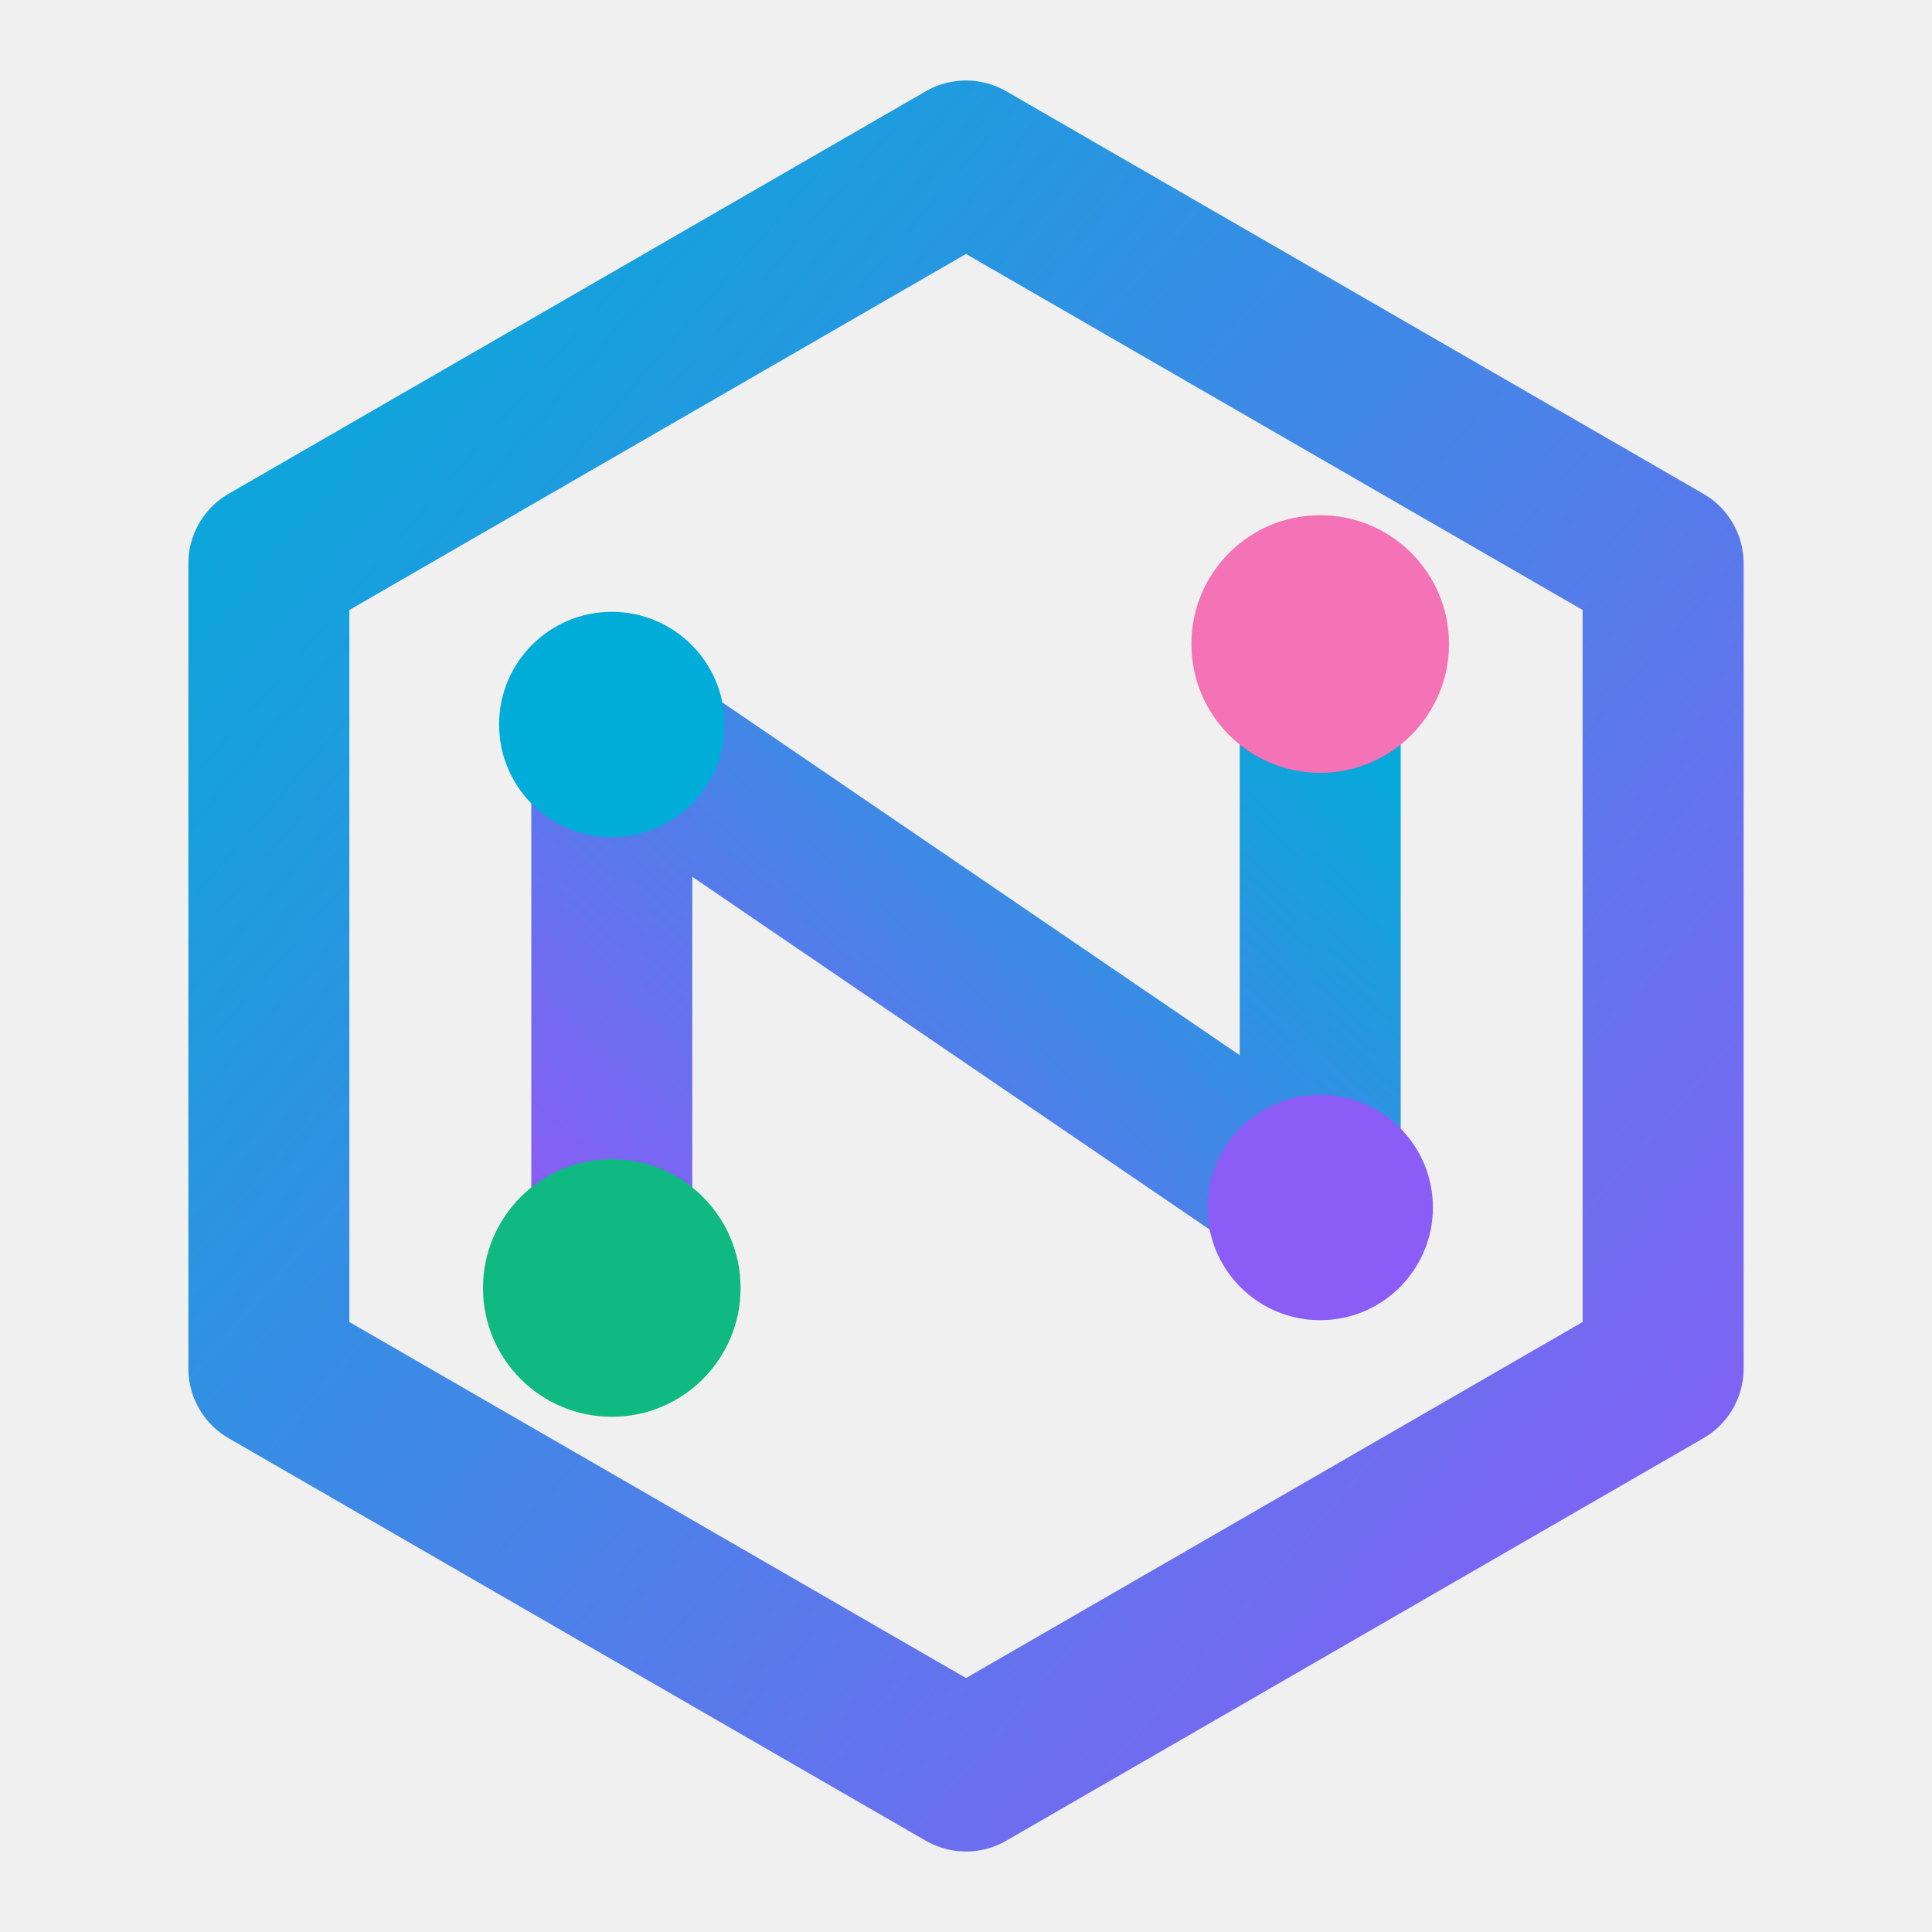
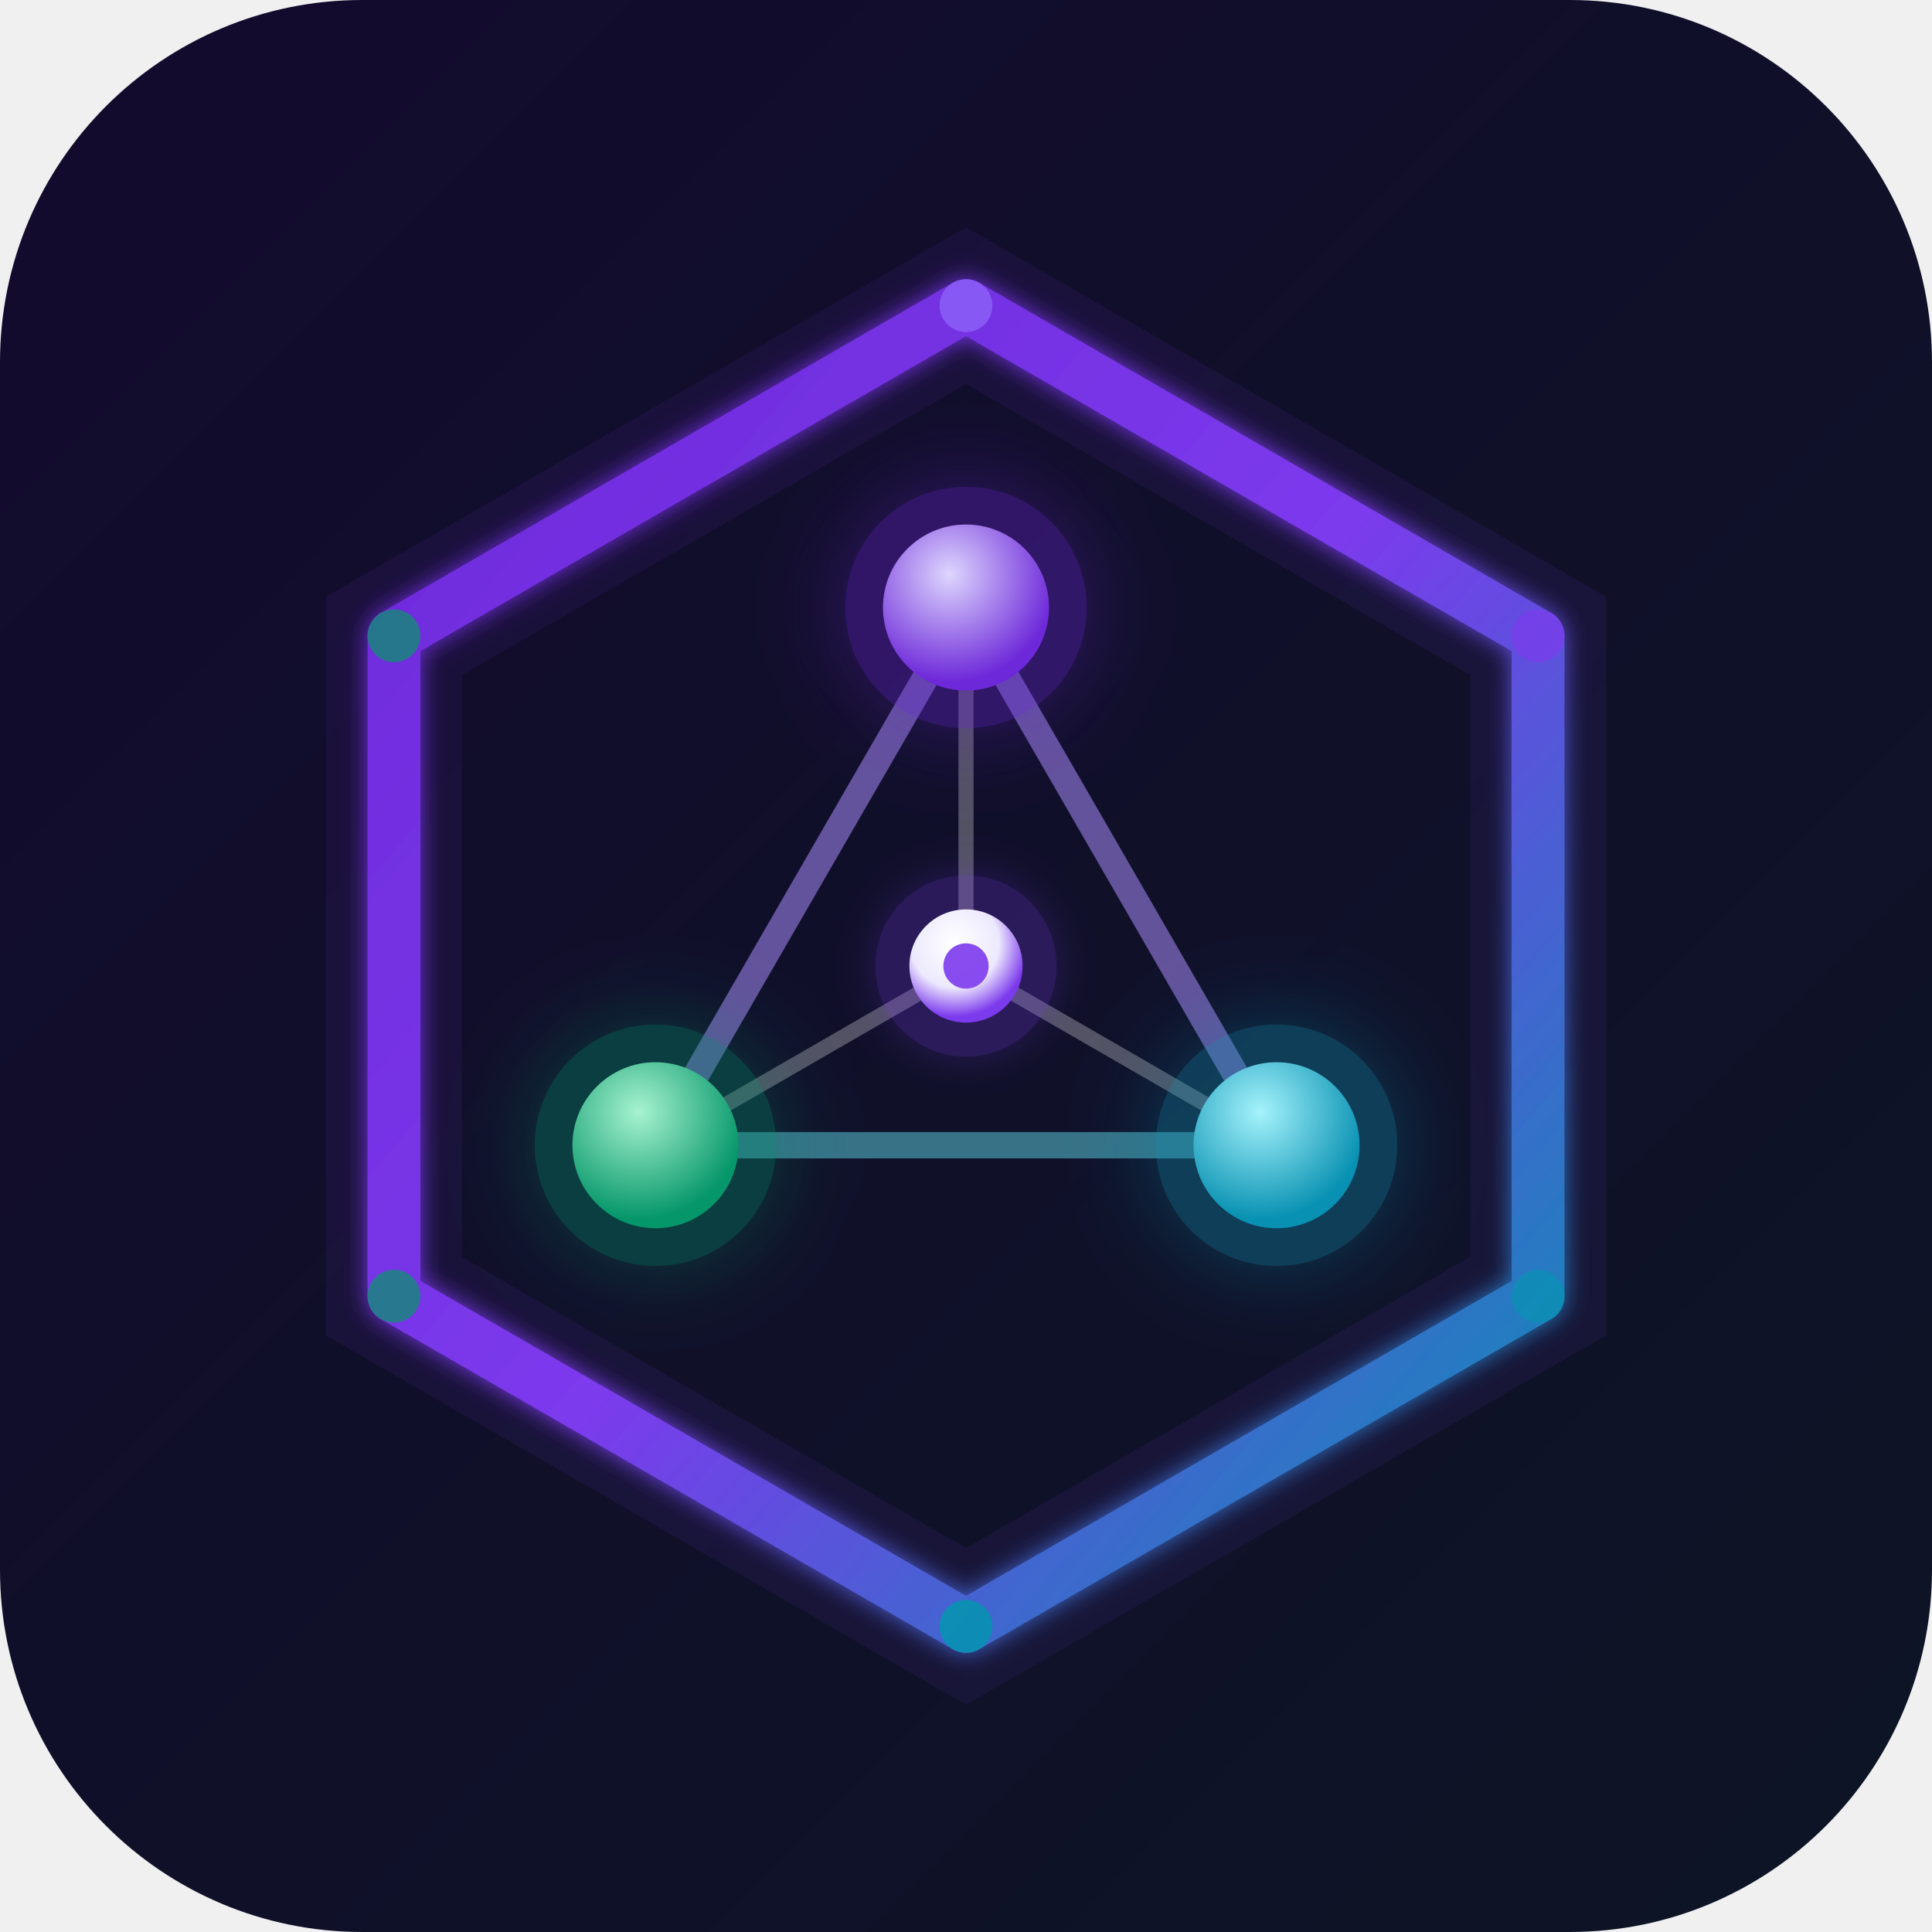
- <svg xmlns="http://www.w3.org/2000/svg" viewBox="0 0 120 120">
+ <svg xmlns="http://www.w3.org/2000/svg" viewBox="0 0 512 512" fill="none">
  <defs>
-     <linearGradient id="hexGradient" x1="0%" y1="0%" x2="100%" y2="100%">
-       <stop offset="0%" stop-color="#00ADD8" />
-       <stop offset="100%" stop-color="#8B5CF6" />
+     <linearGradient id="bgG" x1="0" y1="0" x2="1" y2="1">
+       <stop offset="0%" stop-color="#130a2e" />
+       <stop offset="100%" stop-color="#0d1525" />
    </linearGradient>
-     <linearGradient id="lineGradient" x1="0%" y1="100%" x2="100%" y2="0%">
-       <stop offset="0%" stop-color="#8B5CF6" />
-       <stop offset="100%" stop-color="#00ADD8" />
+     <linearGradient id="hexG" x1="0" y1="0" x2="1" y2="1">
+       <stop offset="0%" stop-color="#6d28d9" />
+       <stop offset="50%" stop-color="#7c3aed" />
+       <stop offset="100%" stop-color="#0891b2" />
    </linearGradient>
+     <radialGradient id="nP" cx="40%" cy="30%" r="65%">
+       <stop offset="0%" stop-color="#ddd6fe" />
+       <stop offset="100%" stop-color="#6d28d9" />
+     </radialGradient>
+     <radialGradient id="nC" cx="40%" cy="30%" r="65%">
+       <stop offset="0%" stop-color="#a5f3fc" />
+       <stop offset="100%" stop-color="#0891b2" />
+     </radialGradient>
+     <radialGradient id="nE" cx="40%" cy="30%" r="65%">
+       <stop offset="0%" stop-color="#a7f3d0" />
+       <stop offset="100%" stop-color="#059669" />
+     </radialGradient>
+     <radialGradient id="nW" cx="40%" cy="30%" r="65%">
+       <stop offset="0%" stop-color="#ffffff" />
+       <stop offset="60%" stop-color="#ede9fe" />
+       <stop offset="100%" stop-color="#7c3aed" />
+     </radialGradient>
+     <filter id="gBig" x="-60%" y="-60%" width="220%" height="220%">
+       <feGaussianBlur stdDeviation="12" result="b" />
+       <feMerge>
+         <feMergeNode in="b" />
+         <feMergeNode in="SourceGraphic" />
+       </feMerge>
+     </filter>
+     <filter id="gSm" x="-40%" y="-40%" width="180%" height="180%">
+       <feGaussianBlur stdDeviation="5" result="b" />
+       <feMerge>
+         <feMergeNode in="b" />
+         <feMergeNode in="SourceGraphic" />
+       </feMerge>
+     </filter>
+     <filter id="hexGlow" x="-10%" y="-10%" width="120%" height="120%">
+       <feGaussianBlur stdDeviation="3" result="b" />
+       <feMerge>
+         <feMergeNode in="b" />
+         <feMergeNode in="SourceGraphic" />
+       </feMerge>
+     </filter>
  </defs>
-   <polygon points="60,10 103.3,35 103.3,85 60,110 16.7,85 16.7,35" fill="none" stroke="url(#hexGradient)" stroke-width="10" stroke-linejoin="round" />
-   <path d="M 38 80 L 38 45 L 82 75 L 82 40" fill="none" stroke="url(#lineGradient)" stroke-width="10" stroke-linecap="round" stroke-linejoin="round" />
-   <circle cx="38" cy="80" r="8" fill="#10B981" />
-   <circle cx="38" cy="45" r="7" fill="#00ADD8" />
-   <circle cx="82" cy="75" r="7" fill="#8B5CF6" />
-   <circle cx="82" cy="40" r="8" fill="#F472B6" />
+   <rect width="512" height="512" rx="96" fill="url(#bgG)" />
+   <polygon points="256.0,81.0 407.6,168.5 407.6,343.5 256.0,431.0 104.4,343.5 104.4,168.5" fill="none" stroke="#7c3aed" stroke-width="36" opacity="0.08" />
+   <polygon points="256.0,81.0 407.6,168.5 407.6,343.5 256.0,431.0 104.4,343.5 104.4,168.5" fill="none" stroke="url(#hexG)" stroke-width="14" stroke-linejoin="round" filter="url(#hexGlow)" />
+   <circle cx="256.0" cy="81.0" r="7" fill="#8b5cf6" opacity="0.9" />
+   <circle cx="407.6" cy="168.5" r="7" fill="#7c3aed" opacity="0.7" />
+   <circle cx="407.6" cy="343.5" r="7" fill="#0891b2" opacity="0.7" />
+   <circle cx="256.0" cy="431.0" r="7" fill="#0891b2" opacity="0.9" />
+   <circle cx="104.4" cy="343.5" r="7" fill="#059669" opacity="0.7" />
+   <circle cx="104.4" cy="168.5" r="7" fill="#059669" opacity="0.7" />
+   <line x1="256.0" y1="161.0" x2="338.3" y2="303.5" stroke="#a78bfa" stroke-width="7" stroke-linecap="round" opacity="0.55" />
+   <line x1="256.0" y1="161.0" x2="173.7" y2="303.5" stroke="#a78bfa" stroke-width="7" stroke-linecap="round" opacity="0.55" />
+   <line x1="173.7" y1="303.5" x2="338.3" y2="303.5" stroke="#67e8f9" stroke-width="7" stroke-linecap="round" opacity="0.45" />
+   <line x1="256" y1="256" x2="256.0" y2="161.0" stroke="white" stroke-width="4" stroke-linecap="round" opacity="0.28" />
+   <line x1="256" y1="256" x2="338.3" y2="303.5" stroke="white" stroke-width="4" stroke-linecap="round" opacity="0.28" />
+   <line x1="256" y1="256" x2="173.7" y2="303.5" stroke="white" stroke-width="4" stroke-linecap="round" opacity="0.28" />
+   <circle cx="256.0" cy="161.0" r="32" fill="#6d28d9" opacity="0.35" filter="url(#gBig)" />
+   <circle cx="256.0" cy="161.0" r="22" fill="url(#nP)" />
+   <circle cx="338.3" cy="303.5" r="32" fill="#0891b2" opacity="0.35" filter="url(#gBig)" />
+   <circle cx="338.3" cy="303.5" r="22" fill="url(#nC)" />
+   <circle cx="173.7" cy="303.5" r="32" fill="#059669" opacity="0.35" filter="url(#gBig)" />
+   <circle cx="173.7" cy="303.5" r="22" fill="url(#nE)" />
+   <circle cx="256" cy="256" r="24" fill="#7c3aed" opacity="0.25" filter="url(#gSm)" />
+   <circle cx="256" cy="256" r="15" fill="url(#nW)" />
+   <circle cx="256" cy="256" r="6" fill="#7c3aed" opacity="0.9" />
</svg>
